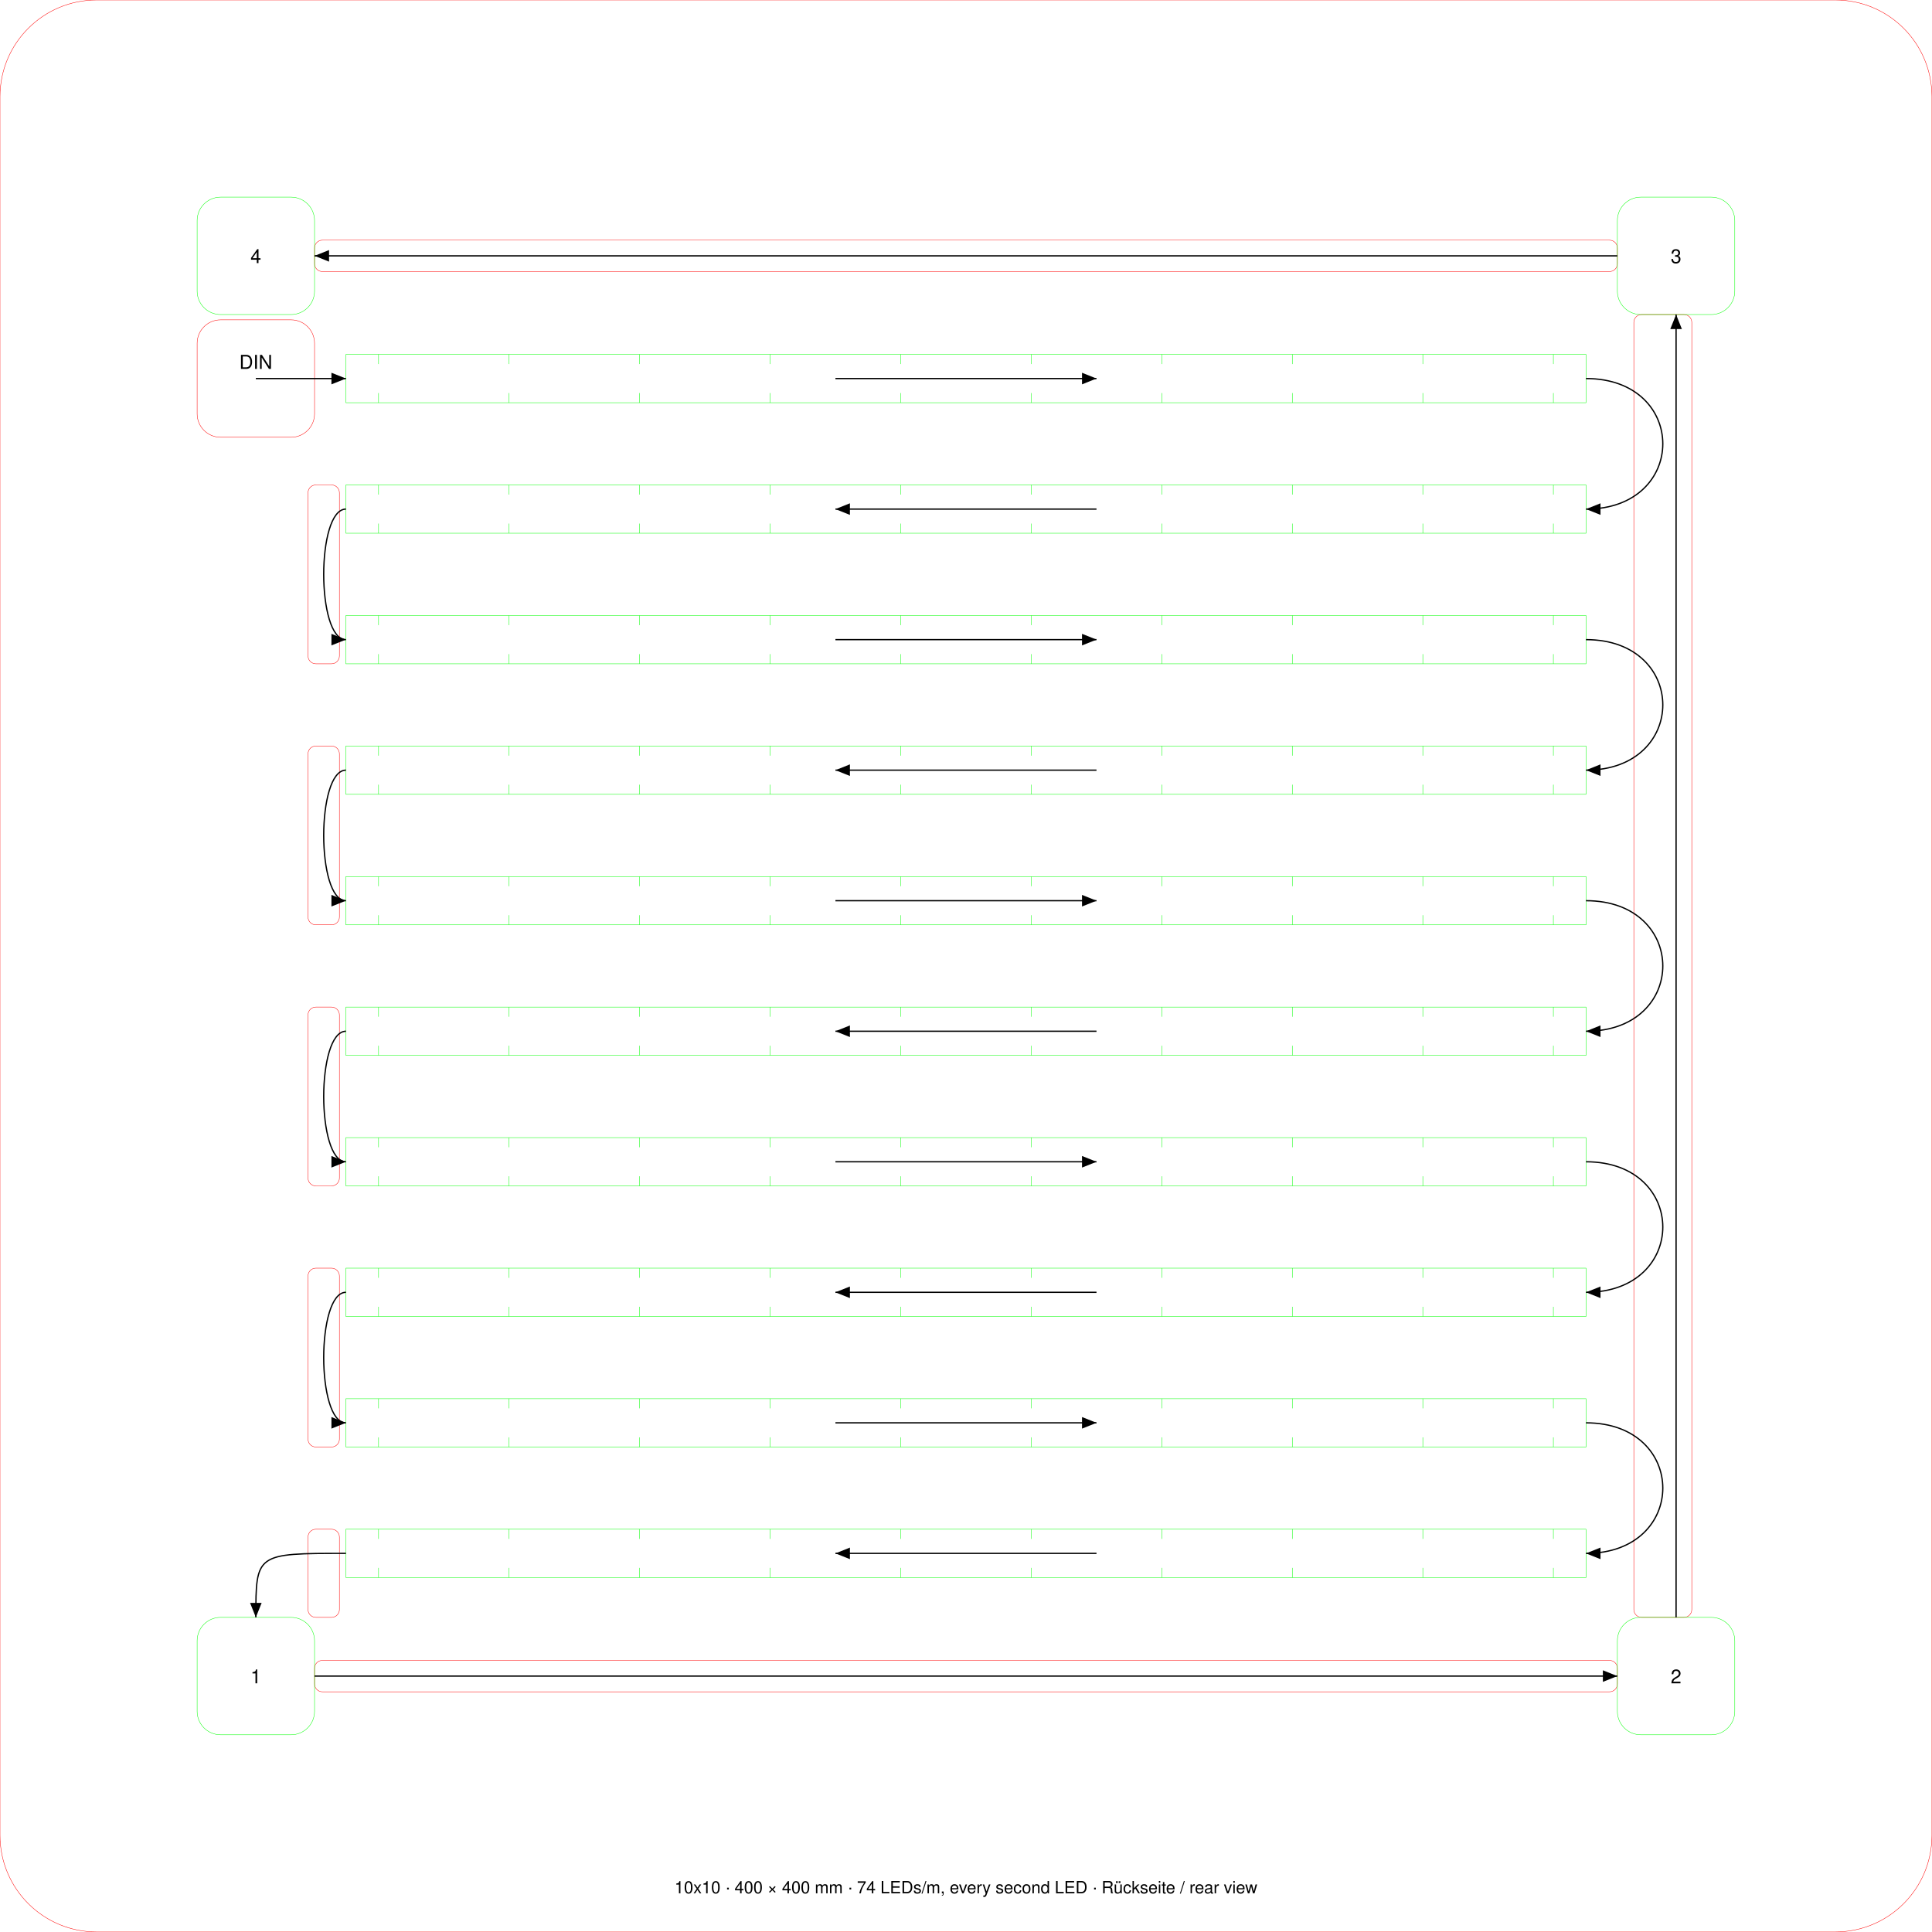
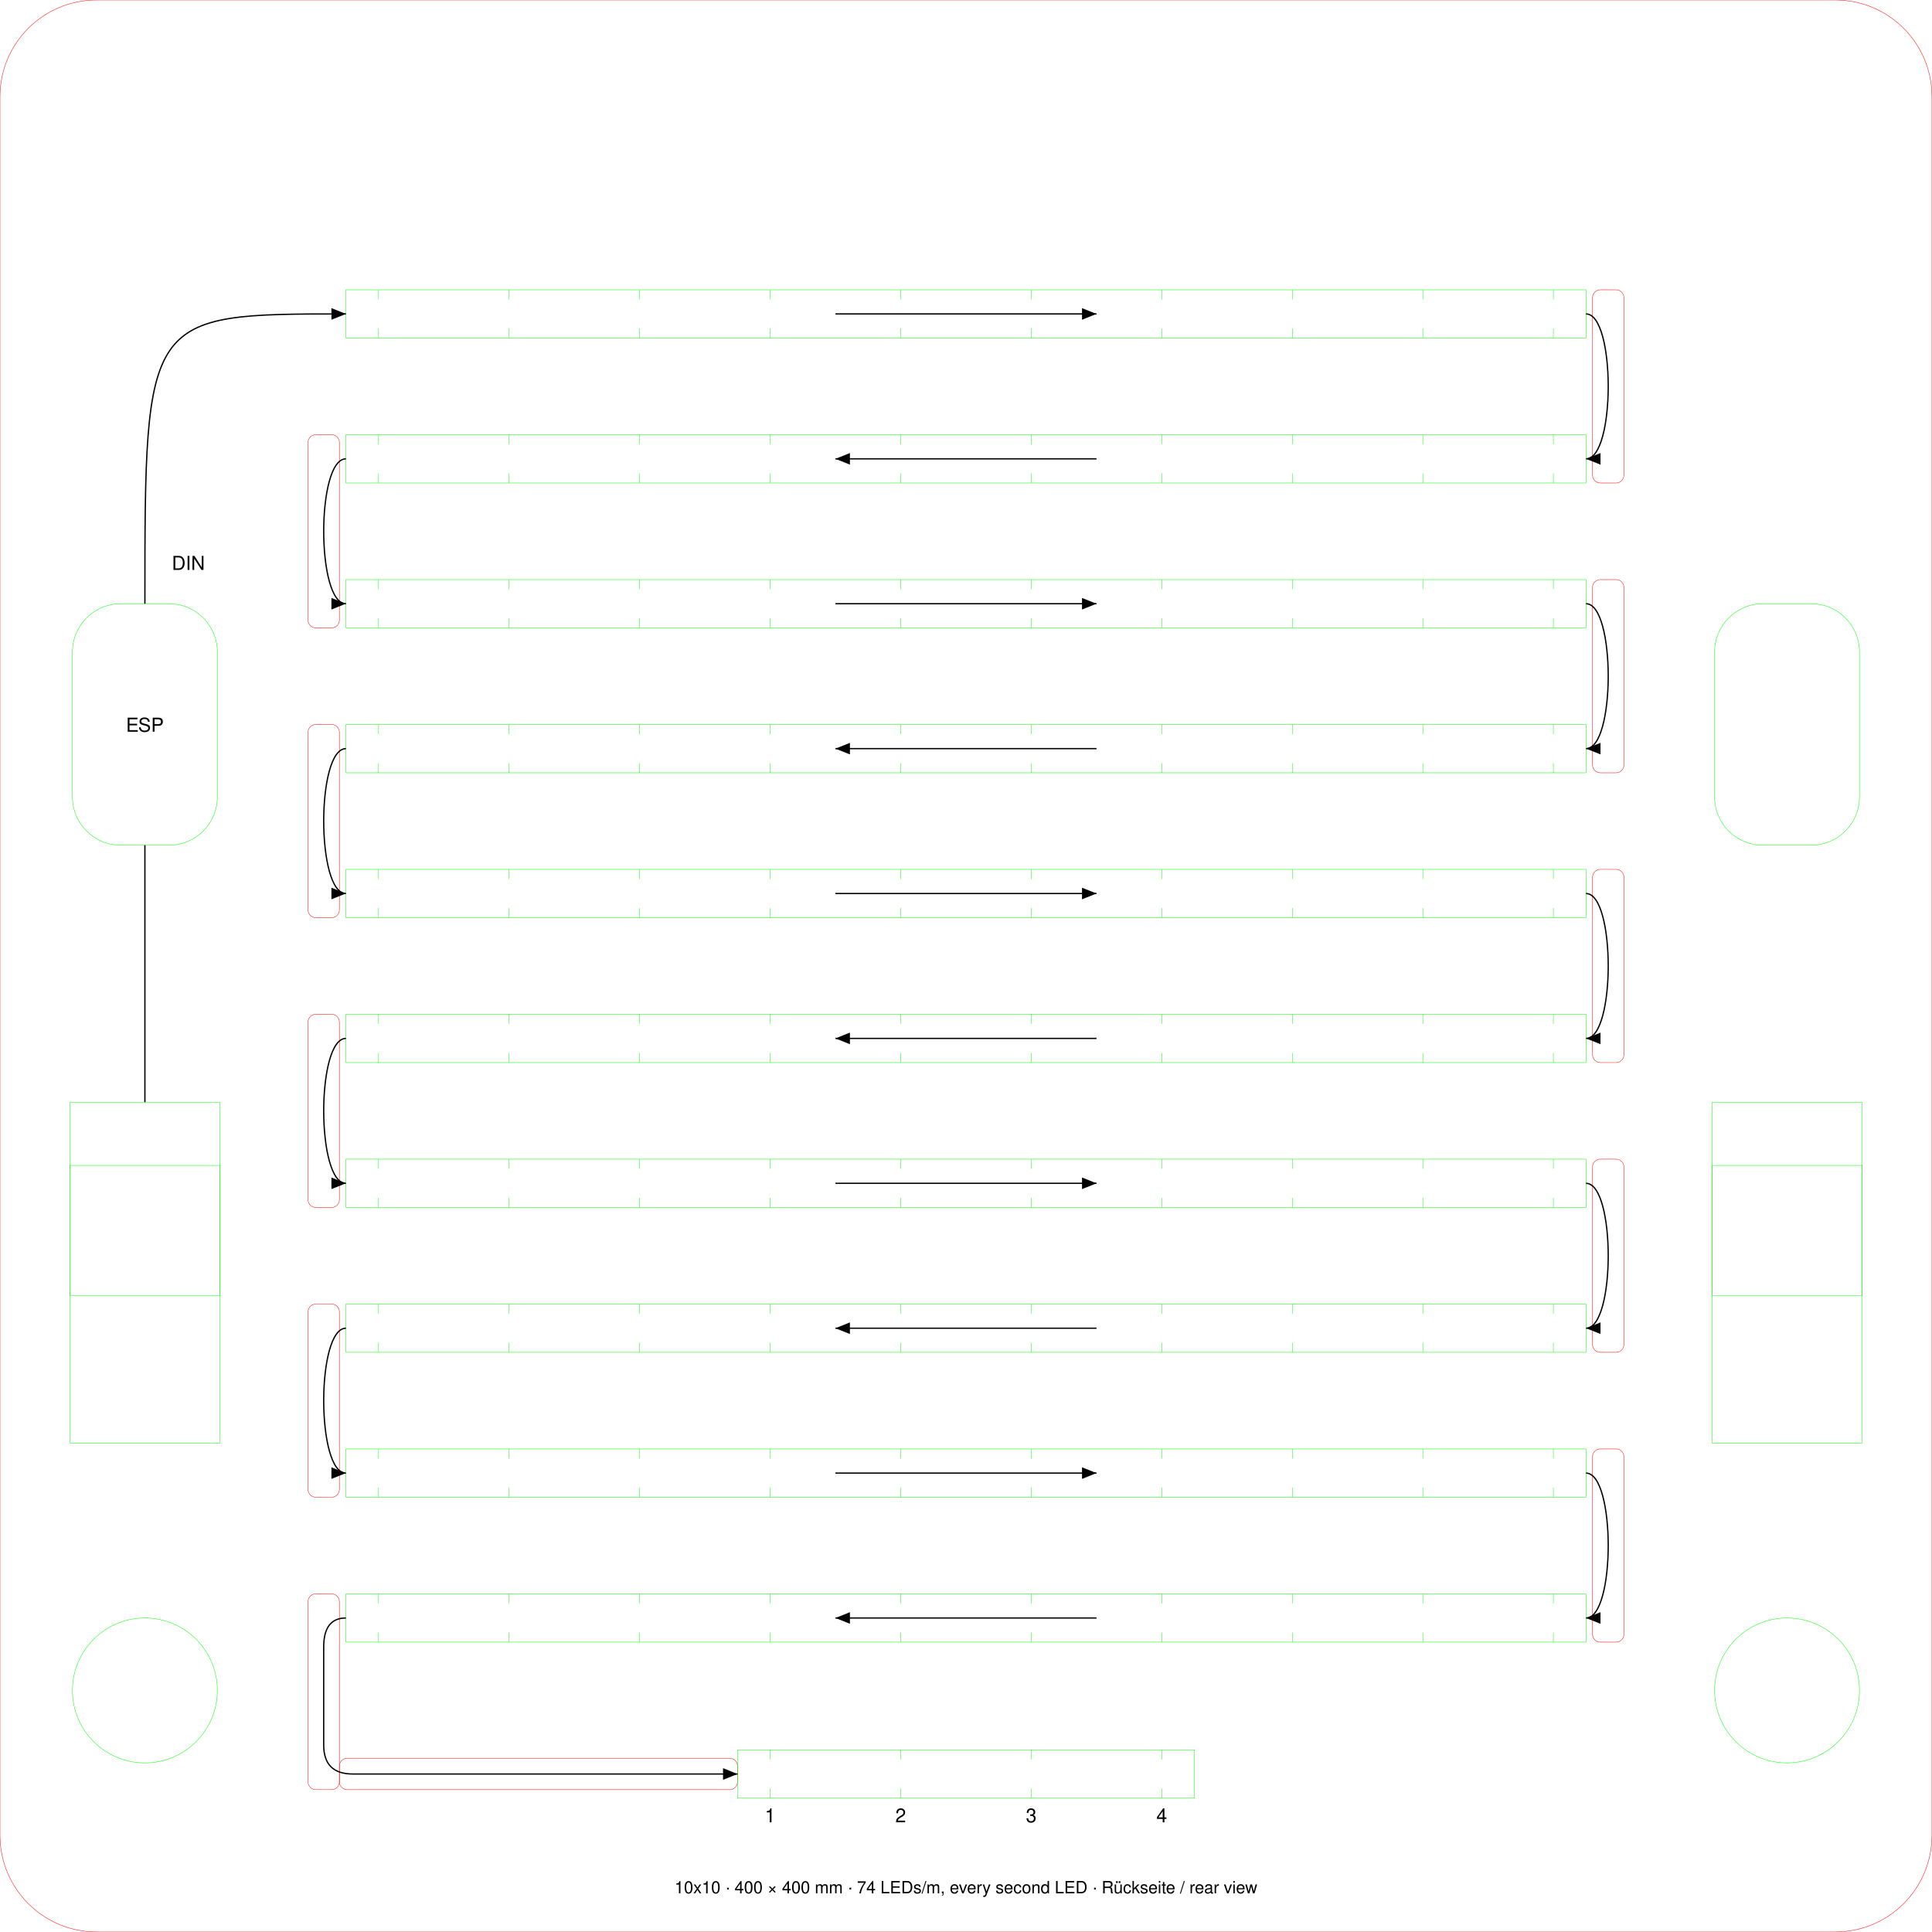
<svg xmlns="http://www.w3.org/2000/svg" version="1.1" width="400mm" height="400mm" viewBox="0 0 1133.9 1133.9">
  <style type="text/css">
	.cut{fill:none;stroke:#FF0000;stroke-width:0.236;}
	.mark{fill:none;stroke:#00FF00;stroke-width:0.236;}
	.arrow{fill:none;stroke:#000000;stroke-width:0.75;}
	.head{fill:#000000;}
	.label{font-family:'Helvetica';font-size:11.3px;text-anchor:middle;}
	.caption{font-family:'Helvetica';font-size:9.9px;text-anchor:middle;}
</style>
  <g id="montage">
    <rect class="cut" x="0.00" y="0.00" width="1133.86" height="1133.86" rx="56.69" />
-     <rect class="cut" x="180.77" y="284.61" width="18.43" height="104.96" rx="4.61" />
-     <rect class="cut" x="180.77" y="437.84" width="18.43" height="104.96" rx="4.61" />
-     <rect class="cut" x="180.77" y="591.06" width="18.43" height="104.96" rx="4.61" />
-     <rect class="cut" x="180.77" y="744.29" width="18.43" height="104.96" rx="4.61" />
-     <rect class="cut" x="184.61" y="140.95" width="764.63" height="18.43" rx="4.61" />
-     <rect class="cut" x="184.61" y="974.49" width="764.63" height="18.43" rx="4.61" />
-     <rect class="cut" x="958.90" y="184.61" width="34.02" height="764.63" rx="4.61" />
-     <rect class="cut" x="180.77" y="897.51" width="18.43" height="51.73" rx="4.61" />
-     <rect class="cut" x="115.70" y="187.72" width="68.91" height="68.91" rx="13.78" />
-     <rect class="mark" x="203.02" y="208.00" width="727.81" height="28.35" rx="0.00" />
-     <line class="mark" x1="911.68" y1="208.00" x2="911.68" y2="213.67" />
-     <line class="mark" x1="911.68" y1="236.35" x2="911.68" y2="230.68" />
-     <line class="mark" x1="835.07" y1="208.00" x2="835.07" y2="213.67" />
-     <line class="mark" x1="835.07" y1="236.35" x2="835.07" y2="230.68" />
-     <line class="mark" x1="758.46" y1="208.00" x2="758.46" y2="213.67" />
-     <line class="mark" x1="758.46" y1="236.35" x2="758.46" y2="230.68" />
-     <line class="mark" x1="681.85" y1="208.00" x2="681.85" y2="213.67" />
-     <line class="mark" x1="681.85" y1="236.35" x2="681.85" y2="230.68" />
-     <line class="mark" x1="605.24" y1="208.00" x2="605.24" y2="213.67" />
-     <line class="mark" x1="605.24" y1="236.35" x2="605.24" y2="230.68" />
-     <line class="mark" x1="528.62" y1="208.00" x2="528.62" y2="213.67" />
-     <line class="mark" x1="528.62" y1="236.35" x2="528.62" y2="230.68" />
-     <line class="mark" x1="452.01" y1="208.00" x2="452.01" y2="213.67" />
-     <line class="mark" x1="452.01" y1="236.35" x2="452.01" y2="230.68" />
-     <line class="mark" x1="375.40" y1="208.00" x2="375.40" y2="213.67" />
-     <line class="mark" x1="375.40" y1="236.35" x2="375.40" y2="230.68" />
-     <line class="mark" x1="298.79" y1="208.00" x2="298.79" y2="213.67" />
-     <line class="mark" x1="298.79" y1="236.35" x2="298.79" y2="230.68" />
-     <line class="mark" x1="222.17" y1="208.00" x2="222.17" y2="213.67" />
-     <line class="mark" x1="222.17" y1="236.35" x2="222.17" y2="230.68" />
-     <rect class="mark" x="203.02" y="284.61" width="727.81" height="28.35" rx="0.00" />
-     <line class="mark" x1="911.68" y1="284.61" x2="911.68" y2="290.28" />
-     <line class="mark" x1="911.68" y1="312.96" x2="911.68" y2="307.29" />
-     <line class="mark" x1="835.07" y1="284.61" x2="835.07" y2="290.28" />
-     <line class="mark" x1="835.07" y1="312.96" x2="835.07" y2="307.29" />
-     <line class="mark" x1="758.46" y1="284.61" x2="758.46" y2="290.28" />
-     <line class="mark" x1="758.46" y1="312.96" x2="758.46" y2="307.29" />
-     <line class="mark" x1="681.85" y1="284.61" x2="681.85" y2="290.28" />
-     <line class="mark" x1="681.85" y1="312.96" x2="681.85" y2="307.29" />
-     <line class="mark" x1="605.24" y1="284.61" x2="605.24" y2="290.28" />
-     <line class="mark" x1="605.24" y1="312.96" x2="605.24" y2="307.29" />
-     <line class="mark" x1="528.62" y1="284.61" x2="528.62" y2="290.28" />
-     <line class="mark" x1="528.62" y1="312.96" x2="528.62" y2="307.29" />
-     <line class="mark" x1="452.01" y1="284.61" x2="452.01" y2="290.28" />
-     <line class="mark" x1="452.01" y1="312.96" x2="452.01" y2="307.29" />
-     <line class="mark" x1="375.40" y1="284.61" x2="375.40" y2="290.28" />
-     <line class="mark" x1="375.40" y1="312.96" x2="375.40" y2="307.29" />
-     <line class="mark" x1="298.79" y1="284.61" x2="298.79" y2="290.28" />
-     <line class="mark" x1="298.79" y1="312.96" x2="298.79" y2="307.29" />
-     <line class="mark" x1="222.17" y1="284.61" x2="222.17" y2="290.28" />
-     <line class="mark" x1="222.17" y1="312.96" x2="222.17" y2="307.29" />
-     <rect class="mark" x="203.02" y="361.23" width="727.81" height="28.35" rx="0.00" />
-     <line class="mark" x1="911.68" y1="361.23" x2="911.68" y2="366.90" />
-     <line class="mark" x1="911.68" y1="389.57" x2="911.68" y2="383.90" />
-     <line class="mark" x1="835.07" y1="361.23" x2="835.07" y2="366.90" />
-     <line class="mark" x1="835.07" y1="389.57" x2="835.07" y2="383.90" />
-     <line class="mark" x1="758.46" y1="361.23" x2="758.46" y2="366.90" />
-     <line class="mark" x1="758.46" y1="389.57" x2="758.46" y2="383.90" />
-     <line class="mark" x1="681.85" y1="361.23" x2="681.85" y2="366.90" />
-     <line class="mark" x1="681.85" y1="389.57" x2="681.85" y2="383.90" />
-     <line class="mark" x1="605.24" y1="361.23" x2="605.24" y2="366.90" />
-     <line class="mark" x1="605.24" y1="389.57" x2="605.24" y2="383.90" />
-     <line class="mark" x1="528.62" y1="361.23" x2="528.62" y2="366.90" />
-     <line class="mark" x1="528.62" y1="389.57" x2="528.62" y2="383.90" />
-     <line class="mark" x1="452.01" y1="361.23" x2="452.01" y2="366.90" />
-     <line class="mark" x1="452.01" y1="389.57" x2="452.01" y2="383.90" />
-     <line class="mark" x1="375.40" y1="361.23" x2="375.40" y2="366.90" />
-     <line class="mark" x1="375.40" y1="389.57" x2="375.40" y2="383.90" />
-     <line class="mark" x1="298.79" y1="361.23" x2="298.79" y2="366.90" />
-     <line class="mark" x1="298.79" y1="389.57" x2="298.79" y2="383.90" />
-     <line class="mark" x1="222.17" y1="361.23" x2="222.17" y2="366.90" />
-     <line class="mark" x1="222.17" y1="389.57" x2="222.17" y2="383.90" />
-     <rect class="mark" x="203.02" y="437.84" width="727.81" height="28.35" rx="0.00" />
-     <line class="mark" x1="911.68" y1="437.84" x2="911.68" y2="443.51" />
-     <line class="mark" x1="911.68" y1="466.18" x2="911.68" y2="460.52" />
-     <line class="mark" x1="835.07" y1="437.84" x2="835.07" y2="443.51" />
-     <line class="mark" x1="835.07" y1="466.18" x2="835.07" y2="460.52" />
-     <line class="mark" x1="758.46" y1="437.84" x2="758.46" y2="443.51" />
-     <line class="mark" x1="758.46" y1="466.18" x2="758.46" y2="460.52" />
-     <line class="mark" x1="681.85" y1="437.84" x2="681.85" y2="443.51" />
-     <line class="mark" x1="681.85" y1="466.18" x2="681.85" y2="460.52" />
-     <line class="mark" x1="605.24" y1="437.84" x2="605.24" y2="443.51" />
-     <line class="mark" x1="605.24" y1="466.18" x2="605.24" y2="460.52" />
-     <line class="mark" x1="528.62" y1="437.84" x2="528.62" y2="443.51" />
-     <line class="mark" x1="528.62" y1="466.18" x2="528.62" y2="460.52" />
-     <line class="mark" x1="452.01" y1="437.84" x2="452.01" y2="443.51" />
-     <line class="mark" x1="452.01" y1="466.18" x2="452.01" y2="460.52" />
-     <line class="mark" x1="375.40" y1="437.84" x2="375.40" y2="443.51" />
-     <line class="mark" x1="375.40" y1="466.18" x2="375.40" y2="460.52" />
-     <line class="mark" x1="298.79" y1="437.84" x2="298.79" y2="443.51" />
-     <line class="mark" x1="298.79" y1="466.18" x2="298.79" y2="460.52" />
-     <line class="mark" x1="222.17" y1="437.84" x2="222.17" y2="443.51" />
-     <line class="mark" x1="222.17" y1="466.18" x2="222.17" y2="460.52" />
-     <rect class="mark" x="203.02" y="514.45" width="727.81" height="28.35" rx="0.00" />
-     <line class="mark" x1="911.68" y1="514.45" x2="911.68" y2="520.12" />
-     <line class="mark" x1="911.68" y1="542.80" x2="911.68" y2="537.13" />
-     <line class="mark" x1="835.07" y1="514.45" x2="835.07" y2="520.12" />
-     <line class="mark" x1="835.07" y1="542.80" x2="835.07" y2="537.13" />
-     <line class="mark" x1="758.46" y1="514.45" x2="758.46" y2="520.12" />
-     <line class="mark" x1="758.46" y1="542.80" x2="758.46" y2="537.13" />
-     <line class="mark" x1="681.85" y1="514.45" x2="681.85" y2="520.12" />
-     <line class="mark" x1="681.85" y1="542.80" x2="681.85" y2="537.13" />
-     <line class="mark" x1="605.24" y1="514.45" x2="605.24" y2="520.12" />
-     <line class="mark" x1="605.24" y1="542.80" x2="605.24" y2="537.13" />
-     <line class="mark" x1="528.62" y1="514.45" x2="528.62" y2="520.12" />
-     <line class="mark" x1="528.62" y1="542.80" x2="528.62" y2="537.13" />
-     <line class="mark" x1="452.01" y1="514.45" x2="452.01" y2="520.12" />
-     <line class="mark" x1="452.01" y1="542.80" x2="452.01" y2="537.13" />
-     <line class="mark" x1="375.40" y1="514.45" x2="375.40" y2="520.12" />
-     <line class="mark" x1="375.40" y1="542.80" x2="375.40" y2="537.13" />
-     <line class="mark" x1="298.79" y1="514.45" x2="298.79" y2="520.12" />
-     <line class="mark" x1="298.79" y1="542.80" x2="298.79" y2="537.13" />
-     <line class="mark" x1="222.17" y1="514.45" x2="222.17" y2="520.12" />
-     <line class="mark" x1="222.17" y1="542.80" x2="222.17" y2="537.13" />
-     <rect class="mark" x="203.02" y="591.06" width="727.81" height="28.35" rx="0.00" />
-     <line class="mark" x1="911.68" y1="591.06" x2="911.68" y2="596.73" />
-     <line class="mark" x1="911.68" y1="619.41" x2="911.68" y2="613.74" />
-     <line class="mark" x1="835.07" y1="591.06" x2="835.07" y2="596.73" />
-     <line class="mark" x1="835.07" y1="619.41" x2="835.07" y2="613.74" />
-     <line class="mark" x1="758.46" y1="591.06" x2="758.46" y2="596.73" />
-     <line class="mark" x1="758.46" y1="619.41" x2="758.46" y2="613.74" />
-     <line class="mark" x1="681.85" y1="591.06" x2="681.85" y2="596.73" />
-     <line class="mark" x1="681.85" y1="619.41" x2="681.85" y2="613.74" />
-     <line class="mark" x1="605.24" y1="591.06" x2="605.24" y2="596.73" />
-     <line class="mark" x1="605.24" y1="619.41" x2="605.24" y2="613.74" />
-     <line class="mark" x1="528.62" y1="591.06" x2="528.62" y2="596.73" />
-     <line class="mark" x1="528.62" y1="619.41" x2="528.62" y2="613.74" />
-     <line class="mark" x1="452.01" y1="591.06" x2="452.01" y2="596.73" />
-     <line class="mark" x1="452.01" y1="619.41" x2="452.01" y2="613.74" />
-     <line class="mark" x1="375.40" y1="591.06" x2="375.40" y2="596.73" />
-     <line class="mark" x1="375.40" y1="619.41" x2="375.40" y2="613.74" />
-     <line class="mark" x1="298.79" y1="591.06" x2="298.79" y2="596.73" />
-     <line class="mark" x1="298.79" y1="619.41" x2="298.79" y2="613.74" />
-     <line class="mark" x1="222.17" y1="591.06" x2="222.17" y2="596.73" />
-     <line class="mark" x1="222.17" y1="619.41" x2="222.17" y2="613.74" />
-     <rect class="mark" x="203.02" y="667.67" width="727.81" height="28.35" rx="0.00" />
-     <line class="mark" x1="911.68" y1="667.67" x2="911.68" y2="673.34" />
-     <line class="mark" x1="911.68" y1="696.02" x2="911.68" y2="690.35" />
-     <line class="mark" x1="835.07" y1="667.67" x2="835.07" y2="673.34" />
-     <line class="mark" x1="835.07" y1="696.02" x2="835.07" y2="690.35" />
-     <line class="mark" x1="758.46" y1="667.67" x2="758.46" y2="673.34" />
-     <line class="mark" x1="758.46" y1="696.02" x2="758.46" y2="690.35" />
-     <line class="mark" x1="681.85" y1="667.67" x2="681.85" y2="673.34" />
-     <line class="mark" x1="681.85" y1="696.02" x2="681.85" y2="690.35" />
-     <line class="mark" x1="605.24" y1="667.67" x2="605.24" y2="673.34" />
-     <line class="mark" x1="605.24" y1="696.02" x2="605.24" y2="690.35" />
-     <line class="mark" x1="528.62" y1="667.67" x2="528.62" y2="673.34" />
-     <line class="mark" x1="528.62" y1="696.02" x2="528.62" y2="690.35" />
-     <line class="mark" x1="452.01" y1="667.67" x2="452.01" y2="673.34" />
-     <line class="mark" x1="452.01" y1="696.02" x2="452.01" y2="690.35" />
-     <line class="mark" x1="375.40" y1="667.67" x2="375.40" y2="673.34" />
-     <line class="mark" x1="375.40" y1="696.02" x2="375.40" y2="690.35" />
-     <line class="mark" x1="298.79" y1="667.67" x2="298.79" y2="673.34" />
-     <line class="mark" x1="298.79" y1="696.02" x2="298.79" y2="690.35" />
-     <line class="mark" x1="222.17" y1="667.67" x2="222.17" y2="673.34" />
-     <line class="mark" x1="222.17" y1="696.02" x2="222.17" y2="690.35" />
-     <rect class="mark" x="203.02" y="744.29" width="727.81" height="28.35" rx="0.00" />
-     <line class="mark" x1="911.68" y1="744.29" x2="911.68" y2="749.96" />
-     <line class="mark" x1="911.68" y1="772.63" x2="911.68" y2="766.96" />
-     <line class="mark" x1="835.07" y1="744.29" x2="835.07" y2="749.96" />
-     <line class="mark" x1="835.07" y1="772.63" x2="835.07" y2="766.96" />
-     <line class="mark" x1="758.46" y1="744.29" x2="758.46" y2="749.96" />
-     <line class="mark" x1="758.46" y1="772.63" x2="758.46" y2="766.96" />
-     <line class="mark" x1="681.85" y1="744.29" x2="681.85" y2="749.96" />
-     <line class="mark" x1="681.85" y1="772.63" x2="681.85" y2="766.96" />
-     <line class="mark" x1="605.24" y1="744.29" x2="605.24" y2="749.96" />
-     <line class="mark" x1="605.24" y1="772.63" x2="605.24" y2="766.96" />
-     <line class="mark" x1="528.62" y1="744.29" x2="528.62" y2="749.96" />
-     <line class="mark" x1="528.62" y1="772.63" x2="528.62" y2="766.96" />
-     <line class="mark" x1="452.01" y1="744.29" x2="452.01" y2="749.96" />
-     <line class="mark" x1="452.01" y1="772.63" x2="452.01" y2="766.96" />
-     <line class="mark" x1="375.40" y1="744.29" x2="375.40" y2="749.96" />
-     <line class="mark" x1="375.40" y1="772.63" x2="375.40" y2="766.96" />
-     <line class="mark" x1="298.79" y1="744.29" x2="298.79" y2="749.96" />
-     <line class="mark" x1="298.79" y1="772.63" x2="298.79" y2="766.96" />
-     <line class="mark" x1="222.17" y1="744.29" x2="222.17" y2="749.96" />
-     <line class="mark" x1="222.17" y1="772.63" x2="222.17" y2="766.96" />
-     <rect class="mark" x="203.02" y="820.90" width="727.81" height="28.35" rx="0.00" />
-     <line class="mark" x1="911.68" y1="820.90" x2="911.68" y2="826.57" />
-     <line class="mark" x1="911.68" y1="849.24" x2="911.68" y2="843.58" />
-     <line class="mark" x1="835.07" y1="820.90" x2="835.07" y2="826.57" />
-     <line class="mark" x1="835.07" y1="849.24" x2="835.07" y2="843.58" />
-     <line class="mark" x1="758.46" y1="820.90" x2="758.46" y2="826.57" />
-     <line class="mark" x1="758.46" y1="849.24" x2="758.46" y2="843.58" />
-     <line class="mark" x1="681.85" y1="820.90" x2="681.85" y2="826.57" />
-     <line class="mark" x1="681.85" y1="849.24" x2="681.85" y2="843.58" />
-     <line class="mark" x1="605.24" y1="820.90" x2="605.24" y2="826.57" />
-     <line class="mark" x1="605.24" y1="849.24" x2="605.24" y2="843.58" />
-     <line class="mark" x1="528.62" y1="820.90" x2="528.62" y2="826.57" />
-     <line class="mark" x1="528.62" y1="849.24" x2="528.62" y2="843.58" />
-     <line class="mark" x1="452.01" y1="820.90" x2="452.01" y2="826.57" />
-     <line class="mark" x1="452.01" y1="849.24" x2="452.01" y2="843.58" />
-     <line class="mark" x1="375.40" y1="820.90" x2="375.40" y2="826.57" />
-     <line class="mark" x1="375.40" y1="849.24" x2="375.40" y2="843.58" />
-     <line class="mark" x1="298.79" y1="820.90" x2="298.79" y2="826.57" />
-     <line class="mark" x1="298.79" y1="849.24" x2="298.79" y2="843.58" />
-     <line class="mark" x1="222.17" y1="820.90" x2="222.17" y2="826.57" />
-     <line class="mark" x1="222.17" y1="849.24" x2="222.17" y2="843.58" />
-     <rect class="mark" x="203.02" y="897.51" width="727.81" height="28.35" rx="0.00" />
-     <line class="mark" x1="911.68" y1="897.51" x2="911.68" y2="903.18" />
-     <line class="mark" x1="911.68" y1="925.86" x2="911.68" y2="920.19" />
-     <line class="mark" x1="835.07" y1="897.51" x2="835.07" y2="903.18" />
-     <line class="mark" x1="835.07" y1="925.86" x2="835.07" y2="920.19" />
-     <line class="mark" x1="758.46" y1="897.51" x2="758.46" y2="903.18" />
-     <line class="mark" x1="758.46" y1="925.86" x2="758.46" y2="920.19" />
-     <line class="mark" x1="681.85" y1="897.51" x2="681.85" y2="903.18" />
-     <line class="mark" x1="681.85" y1="925.86" x2="681.85" y2="920.19" />
-     <line class="mark" x1="605.24" y1="897.51" x2="605.24" y2="903.18" />
-     <line class="mark" x1="605.24" y1="925.86" x2="605.24" y2="920.19" />
-     <line class="mark" x1="528.62" y1="897.51" x2="528.62" y2="903.18" />
-     <line class="mark" x1="528.62" y1="925.86" x2="528.62" y2="920.19" />
-     <line class="mark" x1="452.01" y1="897.51" x2="452.01" y2="903.18" />
-     <line class="mark" x1="452.01" y1="925.86" x2="452.01" y2="920.19" />
-     <line class="mark" x1="375.40" y1="897.51" x2="375.40" y2="903.18" />
-     <line class="mark" x1="375.40" y1="925.86" x2="375.40" y2="920.19" />
-     <line class="mark" x1="298.79" y1="897.51" x2="298.79" y2="903.18" />
-     <line class="mark" x1="298.79" y1="925.86" x2="298.79" y2="920.19" />
-     <line class="mark" x1="222.17" y1="897.51" x2="222.17" y2="903.18" />
-     <line class="mark" x1="222.17" y1="925.86" x2="222.17" y2="920.19" />
-     <rect class="mark" x="115.70" y="115.70" width="68.91" height="68.91" rx="13.78" />
-     <rect class="mark" x="949.24" y="115.70" width="68.91" height="68.91" rx="13.78" />
-     <rect class="mark" x="115.70" y="949.24" width="68.91" height="68.91" rx="13.78" />
-     <rect class="mark" x="949.24" y="949.24" width="68.91" height="68.91" rx="13.78" />
+     <rect class="cut" x="934.66" y="170.08" width="18.43" height="113.39" rx="4.61" />
+     <rect class="cut" x="180.77" y="255.12" width="18.43" height="113.39" rx="4.61" />
+     <rect class="cut" x="934.66" y="340.16" width="18.43" height="113.39" rx="4.61" />
+     <rect class="cut" x="180.77" y="425.20" width="18.43" height="113.39" rx="4.61" />
+     <rect class="cut" x="934.66" y="510.24" width="18.43" height="113.39" rx="4.61" />
+     <rect class="cut" x="180.77" y="595.28" width="18.43" height="113.39" rx="4.61" />
+     <rect class="cut" x="934.66" y="680.31" width="18.43" height="113.39" rx="4.61" />
+     <rect class="cut" x="180.77" y="765.35" width="18.43" height="113.39" rx="4.61" />
+     <rect class="cut" x="934.66" y="850.39" width="18.43" height="113.39" rx="4.61" />
+     <rect class="cut" x="180.77" y="935.43" width="18.43" height="114.94" rx="4.61" />
+     <rect class="cut" x="199.20" y="1031.95" width="233.66" height="18.43" rx="4.61" />
+     <rect class="mark" x="203.02" y="170.08" width="727.81" height="28.35" rx="0.00" />
+     <line class="mark" x1="911.68" y1="170.08" x2="911.68" y2="175.75" />
+     <line class="mark" x1="911.68" y1="198.43" x2="911.68" y2="192.76" />
+     <line class="mark" x1="835.07" y1="170.08" x2="835.07" y2="175.75" />
+     <line class="mark" x1="835.07" y1="198.43" x2="835.07" y2="192.76" />
+     <line class="mark" x1="758.46" y1="170.08" x2="758.46" y2="175.75" />
+     <line class="mark" x1="758.46" y1="198.43" x2="758.46" y2="192.76" />
+     <line class="mark" x1="681.85" y1="170.08" x2="681.85" y2="175.75" />
+     <line class="mark" x1="681.85" y1="198.43" x2="681.85" y2="192.76" />
+     <line class="mark" x1="605.24" y1="170.08" x2="605.24" y2="175.75" />
+     <line class="mark" x1="605.24" y1="198.43" x2="605.24" y2="192.76" />
+     <line class="mark" x1="528.62" y1="170.08" x2="528.62" y2="175.75" />
+     <line class="mark" x1="528.62" y1="198.43" x2="528.62" y2="192.76" />
+     <line class="mark" x1="452.01" y1="170.08" x2="452.01" y2="175.75" />
+     <line class="mark" x1="452.01" y1="198.43" x2="452.01" y2="192.76" />
+     <line class="mark" x1="375.40" y1="170.08" x2="375.40" y2="175.75" />
+     <line class="mark" x1="375.40" y1="198.43" x2="375.40" y2="192.76" />
+     <line class="mark" x1="298.79" y1="170.08" x2="298.79" y2="175.75" />
+     <line class="mark" x1="298.79" y1="198.43" x2="298.79" y2="192.76" />
+     <line class="mark" x1="222.17" y1="170.08" x2="222.17" y2="175.75" />
+     <line class="mark" x1="222.17" y1="198.43" x2="222.17" y2="192.76" />
+     <rect class="mark" x="203.02" y="255.12" width="727.81" height="28.35" rx="0.00" />
+     <line class="mark" x1="911.68" y1="255.12" x2="911.68" y2="260.79" />
+     <line class="mark" x1="911.68" y1="283.46" x2="911.68" y2="277.80" />
+     <line class="mark" x1="835.07" y1="255.12" x2="835.07" y2="260.79" />
+     <line class="mark" x1="835.07" y1="283.46" x2="835.07" y2="277.80" />
+     <line class="mark" x1="758.46" y1="255.12" x2="758.46" y2="260.79" />
+     <line class="mark" x1="758.46" y1="283.46" x2="758.46" y2="277.80" />
+     <line class="mark" x1="681.85" y1="255.12" x2="681.85" y2="260.79" />
+     <line class="mark" x1="681.85" y1="283.46" x2="681.85" y2="277.80" />
+     <line class="mark" x1="605.24" y1="255.12" x2="605.24" y2="260.79" />
+     <line class="mark" x1="605.24" y1="283.46" x2="605.24" y2="277.80" />
+     <line class="mark" x1="528.62" y1="255.12" x2="528.62" y2="260.79" />
+     <line class="mark" x1="528.62" y1="283.46" x2="528.62" y2="277.80" />
+     <line class="mark" x1="452.01" y1="255.12" x2="452.01" y2="260.79" />
+     <line class="mark" x1="452.01" y1="283.46" x2="452.01" y2="277.80" />
+     <line class="mark" x1="375.40" y1="255.12" x2="375.40" y2="260.79" />
+     <line class="mark" x1="375.40" y1="283.46" x2="375.40" y2="277.80" />
+     <line class="mark" x1="298.79" y1="255.12" x2="298.79" y2="260.79" />
+     <line class="mark" x1="298.79" y1="283.46" x2="298.79" y2="277.80" />
+     <line class="mark" x1="222.17" y1="255.12" x2="222.17" y2="260.79" />
+     <line class="mark" x1="222.17" y1="283.46" x2="222.17" y2="277.80" />
+     <rect class="mark" x="203.02" y="340.16" width="727.81" height="28.35" rx="0.00" />
+     <line class="mark" x1="911.68" y1="340.16" x2="911.68" y2="345.83" />
+     <line class="mark" x1="911.68" y1="368.50" x2="911.68" y2="362.83" />
+     <line class="mark" x1="835.07" y1="340.16" x2="835.07" y2="345.83" />
+     <line class="mark" x1="835.07" y1="368.50" x2="835.07" y2="362.83" />
+     <line class="mark" x1="758.46" y1="340.16" x2="758.46" y2="345.83" />
+     <line class="mark" x1="758.46" y1="368.50" x2="758.46" y2="362.83" />
+     <line class="mark" x1="681.85" y1="340.16" x2="681.85" y2="345.83" />
+     <line class="mark" x1="681.85" y1="368.50" x2="681.85" y2="362.83" />
+     <line class="mark" x1="605.24" y1="340.16" x2="605.24" y2="345.83" />
+     <line class="mark" x1="605.24" y1="368.50" x2="605.24" y2="362.83" />
+     <line class="mark" x1="528.62" y1="340.16" x2="528.62" y2="345.83" />
+     <line class="mark" x1="528.62" y1="368.50" x2="528.62" y2="362.83" />
+     <line class="mark" x1="452.01" y1="340.16" x2="452.01" y2="345.83" />
+     <line class="mark" x1="452.01" y1="368.50" x2="452.01" y2="362.83" />
+     <line class="mark" x1="375.40" y1="340.16" x2="375.40" y2="345.83" />
+     <line class="mark" x1="375.40" y1="368.50" x2="375.40" y2="362.83" />
+     <line class="mark" x1="298.79" y1="340.16" x2="298.79" y2="345.83" />
+     <line class="mark" x1="298.79" y1="368.50" x2="298.79" y2="362.83" />
+     <line class="mark" x1="222.17" y1="340.16" x2="222.17" y2="345.83" />
+     <line class="mark" x1="222.17" y1="368.50" x2="222.17" y2="362.83" />
+     <rect class="mark" x="203.02" y="425.20" width="727.81" height="28.35" rx="0.00" />
+     <line class="mark" x1="911.68" y1="425.20" x2="911.68" y2="430.87" />
+     <line class="mark" x1="911.68" y1="453.54" x2="911.68" y2="447.87" />
+     <line class="mark" x1="835.07" y1="425.20" x2="835.07" y2="430.87" />
+     <line class="mark" x1="835.07" y1="453.54" x2="835.07" y2="447.87" />
+     <line class="mark" x1="758.46" y1="425.20" x2="758.46" y2="430.87" />
+     <line class="mark" x1="758.46" y1="453.54" x2="758.46" y2="447.87" />
+     <line class="mark" x1="681.85" y1="425.20" x2="681.85" y2="430.87" />
+     <line class="mark" x1="681.85" y1="453.54" x2="681.85" y2="447.87" />
+     <line class="mark" x1="605.24" y1="425.20" x2="605.24" y2="430.87" />
+     <line class="mark" x1="605.24" y1="453.54" x2="605.24" y2="447.87" />
+     <line class="mark" x1="528.62" y1="425.20" x2="528.62" y2="430.87" />
+     <line class="mark" x1="528.62" y1="453.54" x2="528.62" y2="447.87" />
+     <line class="mark" x1="452.01" y1="425.20" x2="452.01" y2="430.87" />
+     <line class="mark" x1="452.01" y1="453.54" x2="452.01" y2="447.87" />
+     <line class="mark" x1="375.40" y1="425.20" x2="375.40" y2="430.87" />
+     <line class="mark" x1="375.40" y1="453.54" x2="375.40" y2="447.87" />
+     <line class="mark" x1="298.79" y1="425.20" x2="298.79" y2="430.87" />
+     <line class="mark" x1="298.79" y1="453.54" x2="298.79" y2="447.87" />
+     <line class="mark" x1="222.17" y1="425.20" x2="222.17" y2="430.87" />
+     <line class="mark" x1="222.17" y1="453.54" x2="222.17" y2="447.87" />
+     <rect class="mark" x="203.02" y="510.24" width="727.81" height="28.35" rx="0.00" />
+     <line class="mark" x1="911.68" y1="510.24" x2="911.68" y2="515.91" />
+     <line class="mark" x1="911.68" y1="538.58" x2="911.68" y2="532.91" />
+     <line class="mark" x1="835.07" y1="510.24" x2="835.07" y2="515.91" />
+     <line class="mark" x1="835.07" y1="538.58" x2="835.07" y2="532.91" />
+     <line class="mark" x1="758.46" y1="510.24" x2="758.46" y2="515.91" />
+     <line class="mark" x1="758.46" y1="538.58" x2="758.46" y2="532.91" />
+     <line class="mark" x1="681.85" y1="510.24" x2="681.85" y2="515.91" />
+     <line class="mark" x1="681.85" y1="538.58" x2="681.85" y2="532.91" />
+     <line class="mark" x1="605.24" y1="510.24" x2="605.24" y2="515.91" />
+     <line class="mark" x1="605.24" y1="538.58" x2="605.24" y2="532.91" />
+     <line class="mark" x1="528.62" y1="510.24" x2="528.62" y2="515.91" />
+     <line class="mark" x1="528.62" y1="538.58" x2="528.62" y2="532.91" />
+     <line class="mark" x1="452.01" y1="510.24" x2="452.01" y2="515.91" />
+     <line class="mark" x1="452.01" y1="538.58" x2="452.01" y2="532.91" />
+     <line class="mark" x1="375.40" y1="510.24" x2="375.40" y2="515.91" />
+     <line class="mark" x1="375.40" y1="538.58" x2="375.40" y2="532.91" />
+     <line class="mark" x1="298.79" y1="510.24" x2="298.79" y2="515.91" />
+     <line class="mark" x1="298.79" y1="538.58" x2="298.79" y2="532.91" />
+     <line class="mark" x1="222.17" y1="510.24" x2="222.17" y2="515.91" />
+     <line class="mark" x1="222.17" y1="538.58" x2="222.17" y2="532.91" />
+     <rect class="mark" x="203.02" y="595.28" width="727.81" height="28.35" rx="0.00" />
+     <line class="mark" x1="911.68" y1="595.28" x2="911.68" y2="600.94" />
+     <line class="mark" x1="911.68" y1="623.62" x2="911.68" y2="617.95" />
+     <line class="mark" x1="835.07" y1="595.28" x2="835.07" y2="600.94" />
+     <line class="mark" x1="835.07" y1="623.62" x2="835.07" y2="617.95" />
+     <line class="mark" x1="758.46" y1="595.28" x2="758.46" y2="600.94" />
+     <line class="mark" x1="758.46" y1="623.62" x2="758.46" y2="617.95" />
+     <line class="mark" x1="681.85" y1="595.28" x2="681.85" y2="600.94" />
+     <line class="mark" x1="681.85" y1="623.62" x2="681.85" y2="617.95" />
+     <line class="mark" x1="605.24" y1="595.28" x2="605.24" y2="600.94" />
+     <line class="mark" x1="605.24" y1="623.62" x2="605.24" y2="617.95" />
+     <line class="mark" x1="528.62" y1="595.28" x2="528.62" y2="600.94" />
+     <line class="mark" x1="528.62" y1="623.62" x2="528.62" y2="617.95" />
+     <line class="mark" x1="452.01" y1="595.28" x2="452.01" y2="600.94" />
+     <line class="mark" x1="452.01" y1="623.62" x2="452.01" y2="617.95" />
+     <line class="mark" x1="375.40" y1="595.28" x2="375.40" y2="600.94" />
+     <line class="mark" x1="375.40" y1="623.62" x2="375.40" y2="617.95" />
+     <line class="mark" x1="298.79" y1="595.28" x2="298.79" y2="600.94" />
+     <line class="mark" x1="298.79" y1="623.62" x2="298.79" y2="617.95" />
+     <line class="mark" x1="222.17" y1="595.28" x2="222.17" y2="600.94" />
+     <line class="mark" x1="222.17" y1="623.62" x2="222.17" y2="617.95" />
+     <rect class="mark" x="203.02" y="680.31" width="727.81" height="28.35" rx="0.00" />
+     <line class="mark" x1="911.68" y1="680.31" x2="911.68" y2="685.98" />
+     <line class="mark" x1="911.68" y1="708.66" x2="911.68" y2="702.99" />
+     <line class="mark" x1="835.07" y1="680.31" x2="835.07" y2="685.98" />
+     <line class="mark" x1="835.07" y1="708.66" x2="835.07" y2="702.99" />
+     <line class="mark" x1="758.46" y1="680.31" x2="758.46" y2="685.98" />
+     <line class="mark" x1="758.46" y1="708.66" x2="758.46" y2="702.99" />
+     <line class="mark" x1="681.85" y1="680.31" x2="681.85" y2="685.98" />
+     <line class="mark" x1="681.85" y1="708.66" x2="681.85" y2="702.99" />
+     <line class="mark" x1="605.24" y1="680.31" x2="605.24" y2="685.98" />
+     <line class="mark" x1="605.24" y1="708.66" x2="605.24" y2="702.99" />
+     <line class="mark" x1="528.62" y1="680.31" x2="528.62" y2="685.98" />
+     <line class="mark" x1="528.62" y1="708.66" x2="528.62" y2="702.99" />
+     <line class="mark" x1="452.01" y1="680.31" x2="452.01" y2="685.98" />
+     <line class="mark" x1="452.01" y1="708.66" x2="452.01" y2="702.99" />
+     <line class="mark" x1="375.40" y1="680.31" x2="375.40" y2="685.98" />
+     <line class="mark" x1="375.40" y1="708.66" x2="375.40" y2="702.99" />
+     <line class="mark" x1="298.79" y1="680.31" x2="298.79" y2="685.98" />
+     <line class="mark" x1="298.79" y1="708.66" x2="298.79" y2="702.99" />
+     <line class="mark" x1="222.17" y1="680.31" x2="222.17" y2="685.98" />
+     <line class="mark" x1="222.17" y1="708.66" x2="222.17" y2="702.99" />
+     <rect class="mark" x="203.02" y="765.35" width="727.81" height="28.35" rx="0.00" />
+     <line class="mark" x1="911.68" y1="765.35" x2="911.68" y2="771.02" />
+     <line class="mark" x1="911.68" y1="793.70" x2="911.68" y2="788.03" />
+     <line class="mark" x1="835.07" y1="765.35" x2="835.07" y2="771.02" />
+     <line class="mark" x1="835.07" y1="793.70" x2="835.07" y2="788.03" />
+     <line class="mark" x1="758.46" y1="765.35" x2="758.46" y2="771.02" />
+     <line class="mark" x1="758.46" y1="793.70" x2="758.46" y2="788.03" />
+     <line class="mark" x1="681.85" y1="765.35" x2="681.85" y2="771.02" />
+     <line class="mark" x1="681.85" y1="793.70" x2="681.85" y2="788.03" />
+     <line class="mark" x1="605.24" y1="765.35" x2="605.24" y2="771.02" />
+     <line class="mark" x1="605.24" y1="793.70" x2="605.24" y2="788.03" />
+     <line class="mark" x1="528.62" y1="765.35" x2="528.62" y2="771.02" />
+     <line class="mark" x1="528.62" y1="793.70" x2="528.62" y2="788.03" />
+     <line class="mark" x1="452.01" y1="765.35" x2="452.01" y2="771.02" />
+     <line class="mark" x1="452.01" y1="793.70" x2="452.01" y2="788.03" />
+     <line class="mark" x1="375.40" y1="765.35" x2="375.40" y2="771.02" />
+     <line class="mark" x1="375.40" y1="793.70" x2="375.40" y2="788.03" />
+     <line class="mark" x1="298.79" y1="765.35" x2="298.79" y2="771.02" />
+     <line class="mark" x1="298.79" y1="793.70" x2="298.79" y2="788.03" />
+     <line class="mark" x1="222.17" y1="765.35" x2="222.17" y2="771.02" />
+     <line class="mark" x1="222.17" y1="793.70" x2="222.17" y2="788.03" />
+     <rect class="mark" x="203.02" y="850.39" width="727.81" height="28.35" rx="0.00" />
+     <line class="mark" x1="911.68" y1="850.39" x2="911.68" y2="856.06" />
+     <line class="mark" x1="911.68" y1="878.74" x2="911.68" y2="873.07" />
+     <line class="mark" x1="835.07" y1="850.39" x2="835.07" y2="856.06" />
+     <line class="mark" x1="835.07" y1="878.74" x2="835.07" y2="873.07" />
+     <line class="mark" x1="758.46" y1="850.39" x2="758.46" y2="856.06" />
+     <line class="mark" x1="758.46" y1="878.74" x2="758.46" y2="873.07" />
+     <line class="mark" x1="681.85" y1="850.39" x2="681.85" y2="856.06" />
+     <line class="mark" x1="681.85" y1="878.74" x2="681.85" y2="873.07" />
+     <line class="mark" x1="605.24" y1="850.39" x2="605.24" y2="856.06" />
+     <line class="mark" x1="605.24" y1="878.74" x2="605.24" y2="873.07" />
+     <line class="mark" x1="528.62" y1="850.39" x2="528.62" y2="856.06" />
+     <line class="mark" x1="528.62" y1="878.74" x2="528.62" y2="873.07" />
+     <line class="mark" x1="452.01" y1="850.39" x2="452.01" y2="856.06" />
+     <line class="mark" x1="452.01" y1="878.74" x2="452.01" y2="873.07" />
+     <line class="mark" x1="375.40" y1="850.39" x2="375.40" y2="856.06" />
+     <line class="mark" x1="375.40" y1="878.74" x2="375.40" y2="873.07" />
+     <line class="mark" x1="298.79" y1="850.39" x2="298.79" y2="856.06" />
+     <line class="mark" x1="298.79" y1="878.74" x2="298.79" y2="873.07" />
+     <line class="mark" x1="222.17" y1="850.39" x2="222.17" y2="856.06" />
+     <line class="mark" x1="222.17" y1="878.74" x2="222.17" y2="873.07" />
+     <rect class="mark" x="203.02" y="935.43" width="727.81" height="28.35" rx="0.00" />
+     <line class="mark" x1="911.68" y1="935.43" x2="911.68" y2="941.10" />
+     <line class="mark" x1="911.68" y1="963.78" x2="911.68" y2="958.11" />
+     <line class="mark" x1="835.07" y1="935.43" x2="835.07" y2="941.10" />
+     <line class="mark" x1="835.07" y1="963.78" x2="835.07" y2="958.11" />
+     <line class="mark" x1="758.46" y1="935.43" x2="758.46" y2="941.10" />
+     <line class="mark" x1="758.46" y1="963.78" x2="758.46" y2="958.11" />
+     <line class="mark" x1="681.85" y1="935.43" x2="681.85" y2="941.10" />
+     <line class="mark" x1="681.85" y1="963.78" x2="681.85" y2="958.11" />
+     <line class="mark" x1="605.24" y1="935.43" x2="605.24" y2="941.10" />
+     <line class="mark" x1="605.24" y1="963.78" x2="605.24" y2="958.11" />
+     <line class="mark" x1="528.62" y1="935.43" x2="528.62" y2="941.10" />
+     <line class="mark" x1="528.62" y1="963.78" x2="528.62" y2="958.11" />
+     <line class="mark" x1="452.01" y1="935.43" x2="452.01" y2="941.10" />
+     <line class="mark" x1="452.01" y1="963.78" x2="452.01" y2="958.11" />
+     <line class="mark" x1="375.40" y1="935.43" x2="375.40" y2="941.10" />
+     <line class="mark" x1="375.40" y1="963.78" x2="375.40" y2="958.11" />
+     <line class="mark" x1="298.79" y1="935.43" x2="298.79" y2="941.10" />
+     <line class="mark" x1="298.79" y1="963.78" x2="298.79" y2="958.11" />
+     <line class="mark" x1="222.17" y1="935.43" x2="222.17" y2="941.10" />
+     <line class="mark" x1="222.17" y1="963.78" x2="222.17" y2="958.11" />
+     <rect class="mark" x="432.86" y="1026.99" width="268.14" height="28.35" rx="0.00" />
+     <line class="mark" x1="681.85" y1="1026.99" x2="681.85" y2="1032.66" />
+     <line class="mark" x1="681.85" y1="1055.34" x2="681.85" y2="1049.67" />
+     <line class="mark" x1="605.24" y1="1026.99" x2="605.24" y2="1032.66" />
+     <line class="mark" x1="605.24" y1="1055.34" x2="605.24" y2="1049.67" />
+     <line class="mark" x1="528.62" y1="1026.99" x2="528.62" y2="1032.66" />
+     <line class="mark" x1="528.62" y1="1055.34" x2="528.62" y2="1049.67" />
+     <line class="mark" x1="452.01" y1="1026.99" x2="452.01" y2="1032.66" />
+     <line class="mark" x1="452.01" y1="1055.34" x2="452.01" y2="1049.67" />
+     <rect class="mark" x="1006.30" y="354.33" width="85.04" height="141.73" rx="28.35" />
+     <rect class="mark" x="1004.88" y="646.87" width="87.87" height="113.39" rx="0.00" />
+     <rect class="mark" x="1004.88" y="684.00" width="87.87" height="162.99" rx="0.00" />
+     <circle class="mark" cx="1048.82" cy="992.13" r="42.52" />
+     <rect class="mark" x="42.52" y="354.33" width="85.04" height="141.73" rx="28.35" />
+     <rect class="mark" x="41.10" y="646.87" width="87.87" height="113.39" rx="0.00" />
+     <rect class="mark" x="41.10" y="684.00" width="87.87" height="162.99" rx="0.00" />
+     <circle class="mark" cx="85.04" cy="992.13" r="42.52" />
  </g>
  <g id="direction">
-     <line class="arrow" x1="150.16" y1="222.17" x2="203.02" y2="222.17" />
-     <polygon class="head" points="203.02,222.17 194.52,225.58 194.52,218.77" />
-     <text class="label" x="150.16" y="216.51">DIN</text>
-     <line class="arrow" x1="490.32" y1="222.17" x2="643.54" y2="222.17" />
-     <polygon class="head" points="643.54,222.17 635.04,225.58 635.04,218.77" />
-     <line class="arrow" x1="643.54" y1="298.79" x2="490.32" y2="298.79" />
-     <polygon class="head" points="490.32,298.79 498.82,295.39 498.82,302.19" />
-     <line class="arrow" x1="490.32" y1="375.40" x2="643.54" y2="375.40" />
-     <polygon class="head" points="643.54,375.40 635.04,378.80 635.04,372.00" />
-     <line class="arrow" x1="643.54" y1="452.01" x2="490.32" y2="452.01" />
-     <polygon class="head" points="490.32,452.01 498.82,448.61 498.82,455.41" />
-     <line class="arrow" x1="490.32" y1="528.62" x2="643.54" y2="528.62" />
-     <polygon class="head" points="643.54,528.62 635.04,532.02 635.04,525.22" />
-     <line class="arrow" x1="643.54" y1="605.24" x2="490.32" y2="605.24" />
-     <polygon class="head" points="490.32,605.24 498.82,601.83 498.82,608.64" />
-     <line class="arrow" x1="490.32" y1="681.85" x2="643.54" y2="681.85" />
-     <polygon class="head" points="643.54,681.85 635.04,685.25 635.04,678.45" />
-     <line class="arrow" x1="643.54" y1="758.46" x2="490.32" y2="758.46" />
-     <polygon class="head" points="490.32,758.46 498.82,755.06 498.82,761.86" />
-     <line class="arrow" x1="490.32" y1="835.07" x2="643.54" y2="835.07" />
-     <polygon class="head" points="643.54,835.07 635.04,838.47 635.04,831.67" />
-     <line class="arrow" x1="643.54" y1="911.68" x2="490.32" y2="911.68" />
-     <polygon class="head" points="490.32,911.68 498.82,908.28 498.82,915.08" />
-     <path class="arrow" d="M930.84,222.17 C990.93,222.17 990.93,298.79 930.84,298.79" />
-     <polygon class="head" points="930.84,298.79 939.34,295.39 939.34,302.19" />
-     <path class="arrow" d="M203.02,298.79 C185.64,298.79 185.64,375.40 203.02,375.40" />
-     <polygon class="head" points="203.02,375.40 194.52,378.80 194.52,372.00" />
-     <path class="arrow" d="M930.84,375.40 C990.93,375.40 990.93,452.01 930.84,452.01" />
-     <polygon class="head" points="930.84,452.01 939.34,448.61 939.34,455.41" />
-     <path class="arrow" d="M203.02,452.01 C185.64,452.01 185.64,528.62 203.02,528.62" />
-     <polygon class="head" points="203.02,528.62 194.52,532.02 194.52,525.22" />
-     <path class="arrow" d="M930.84,528.62 C990.93,528.62 990.93,605.24 930.84,605.24" />
-     <polygon class="head" points="930.84,605.24 939.34,601.83 939.34,608.64" />
-     <path class="arrow" d="M203.02,605.24 C185.64,605.24 185.64,681.85 203.02,681.85" />
-     <polygon class="head" points="203.02,681.85 194.52,685.25 194.52,678.45" />
-     <path class="arrow" d="M930.84,681.85 C990.93,681.85 990.93,758.46 930.84,758.46" />
-     <polygon class="head" points="930.84,758.46 939.34,755.06 939.34,761.86" />
-     <path class="arrow" d="M203.02,758.46 C185.64,758.46 185.64,835.07 203.02,835.07" />
-     <polygon class="head" points="203.02,835.07 194.52,838.47 194.52,831.67" />
-     <path class="arrow" d="M930.84,835.07 C990.93,835.07 990.93,911.68 930.84,911.68" />
-     <polygon class="head" points="930.84,911.68 939.34,908.28 939.34,915.08" />
-     <path class="arrow" d="M203.02,911.68 C150.16,911.68 150.16,911.68 150.16,949.24" />
-     <polygon class="head" points="150.16,949.24 146.76,940.74 153.56,940.74" />
-     <line class="arrow" x1="184.61" y1="983.70" x2="949.24" y2="983.70" />
-     <polygon class="head" points="949.24,983.70 940.74,987.10 940.74,980.30" />
-     <line class="arrow" x1="983.70" y1="949.24" x2="983.70" y2="184.61" />
-     <polygon class="head" points="983.70,184.61 987.10,193.12 980.30,193.12" />
-     <line class="arrow" x1="949.24" y1="150.16" x2="184.61" y2="150.16" />
-     <polygon class="head" points="184.61,150.16 193.12,146.76 193.12,153.56" />
-     <text class="label" x="150.16" y="987.95">1</text>
-     <text class="label" x="983.70" y="987.95">2</text>
-     <text class="label" x="983.70" y="154.41">3</text>
-     <text class="label" x="150.16" y="154.41">4</text>
+     <path class="arrow" d="M85.04,354.33 C85.04,184.25 85.04,184.25 203.02,184.25" />
+     <polygon class="head" points="203.02,184.25 194.52,187.65 194.52,180.85" />
+     <text class="label" x="110.55" y="334.49">DIN</text>
+     <line class="arrow" x1="490.32" y1="184.25" x2="643.54" y2="184.25" />
+     <polygon class="head" points="643.54,184.25 635.04,187.65 635.04,180.85" />
+     <line class="arrow" x1="643.54" y1="269.29" x2="490.32" y2="269.29" />
+     <polygon class="head" points="490.32,269.29 498.82,265.89 498.82,272.69" />
+     <line class="arrow" x1="490.32" y1="354.33" x2="643.54" y2="354.33" />
+     <polygon class="head" points="643.54,354.33 635.04,357.73 635.04,350.93" />
+     <line class="arrow" x1="643.54" y1="439.37" x2="490.32" y2="439.37" />
+     <polygon class="head" points="490.32,439.37 498.82,435.97 498.82,442.77" />
+     <line class="arrow" x1="490.32" y1="524.41" x2="643.54" y2="524.41" />
+     <polygon class="head" points="643.54,524.41 635.04,527.81 635.04,521.01" />
+     <line class="arrow" x1="643.54" y1="609.45" x2="490.32" y2="609.45" />
+     <polygon class="head" points="490.32,609.45 498.82,606.05 498.82,612.85" />
+     <line class="arrow" x1="490.32" y1="694.49" x2="643.54" y2="694.49" />
+     <polygon class="head" points="643.54,694.49 635.04,697.89 635.04,691.09" />
+     <line class="arrow" x1="643.54" y1="779.53" x2="490.32" y2="779.53" />
+     <polygon class="head" points="490.32,779.53 498.82,776.13 498.82,782.93" />
+     <line class="arrow" x1="490.32" y1="864.57" x2="643.54" y2="864.57" />
+     <polygon class="head" points="643.54,864.57 635.04,867.97 635.04,861.17" />
+     <line class="arrow" x1="643.54" y1="949.61" x2="490.32" y2="949.61" />
+     <polygon class="head" points="490.32,949.61 498.82,946.20 498.82,953.01" />
+     <path class="arrow" d="M930.84,184.25 C948.22,184.25 948.22,269.29 930.84,269.29" />
+     <polygon class="head" points="930.84,269.29 939.34,265.89 939.34,272.69" />
+     <path class="arrow" d="M203.02,269.29 C185.64,269.29 185.64,354.33 203.02,354.33" />
+     <polygon class="head" points="203.02,354.33 194.52,357.73 194.52,350.93" />
+     <path class="arrow" d="M930.84,354.33 C948.22,354.33 948.22,439.37 930.84,439.37" />
+     <polygon class="head" points="930.84,439.37 939.34,435.97 939.34,442.77" />
+     <path class="arrow" d="M203.02,439.37 C185.64,439.37 185.64,524.41 203.02,524.41" />
+     <polygon class="head" points="203.02,524.41 194.52,527.81 194.52,521.01" />
+     <path class="arrow" d="M930.84,524.41 C948.22,524.41 948.22,609.45 930.84,609.45" />
+     <polygon class="head" points="930.84,609.45 939.34,606.05 939.34,612.85" />
+     <path class="arrow" d="M203.02,609.45 C185.64,609.45 185.64,694.49 203.02,694.49" />
+     <polygon class="head" points="203.02,694.49 194.52,697.89 194.52,691.09" />
+     <path class="arrow" d="M930.84,694.49 C948.22,694.49 948.22,779.53 930.84,779.53" />
+     <polygon class="head" points="930.84,779.53 939.34,776.13 939.34,782.93" />
+     <path class="arrow" d="M203.02,779.53 C185.64,779.53 185.64,864.57 203.02,864.57" />
+     <polygon class="head" points="203.02,864.57 194.52,867.97 194.52,861.17" />
+     <path class="arrow" d="M930.84,864.57 C948.22,864.57 948.22,949.61 930.84,949.61" />
+     <polygon class="head" points="930.84,949.61 939.34,946.20 939.34,953.01" />
+     <path class="arrow" d="M203.02,949.61 Q189.98,949.61 189.98,966.61 L189.98,1024.16 Q189.98,1041.17 206.99,1041.17 L432.86,1041.17" />
+     <polygon class="head" points="432.86,1041.17 424.35,1044.57 424.35,1037.76" />
+     <text class="label" x="452.01" y="1069.51">1</text>
+     <text class="label" x="528.62" y="1069.51">2</text>
+     <text class="label" x="605.24" y="1069.51">3</text>
+     <text class="label" x="681.85" y="1069.51">4</text>
+     <text class="label" x="85.04" y="429.45">ESP</text>
+     <line class="arrow" x1="85.04" y1="496.06" x2="85.04" y2="646.87" />
    <text class="caption" x="566.93" y="1111.18">10x10 · 400 × 400 mm · 74 LEDs/m, every second LED · Rückseite / rear view</text>
  </g>
</svg>
